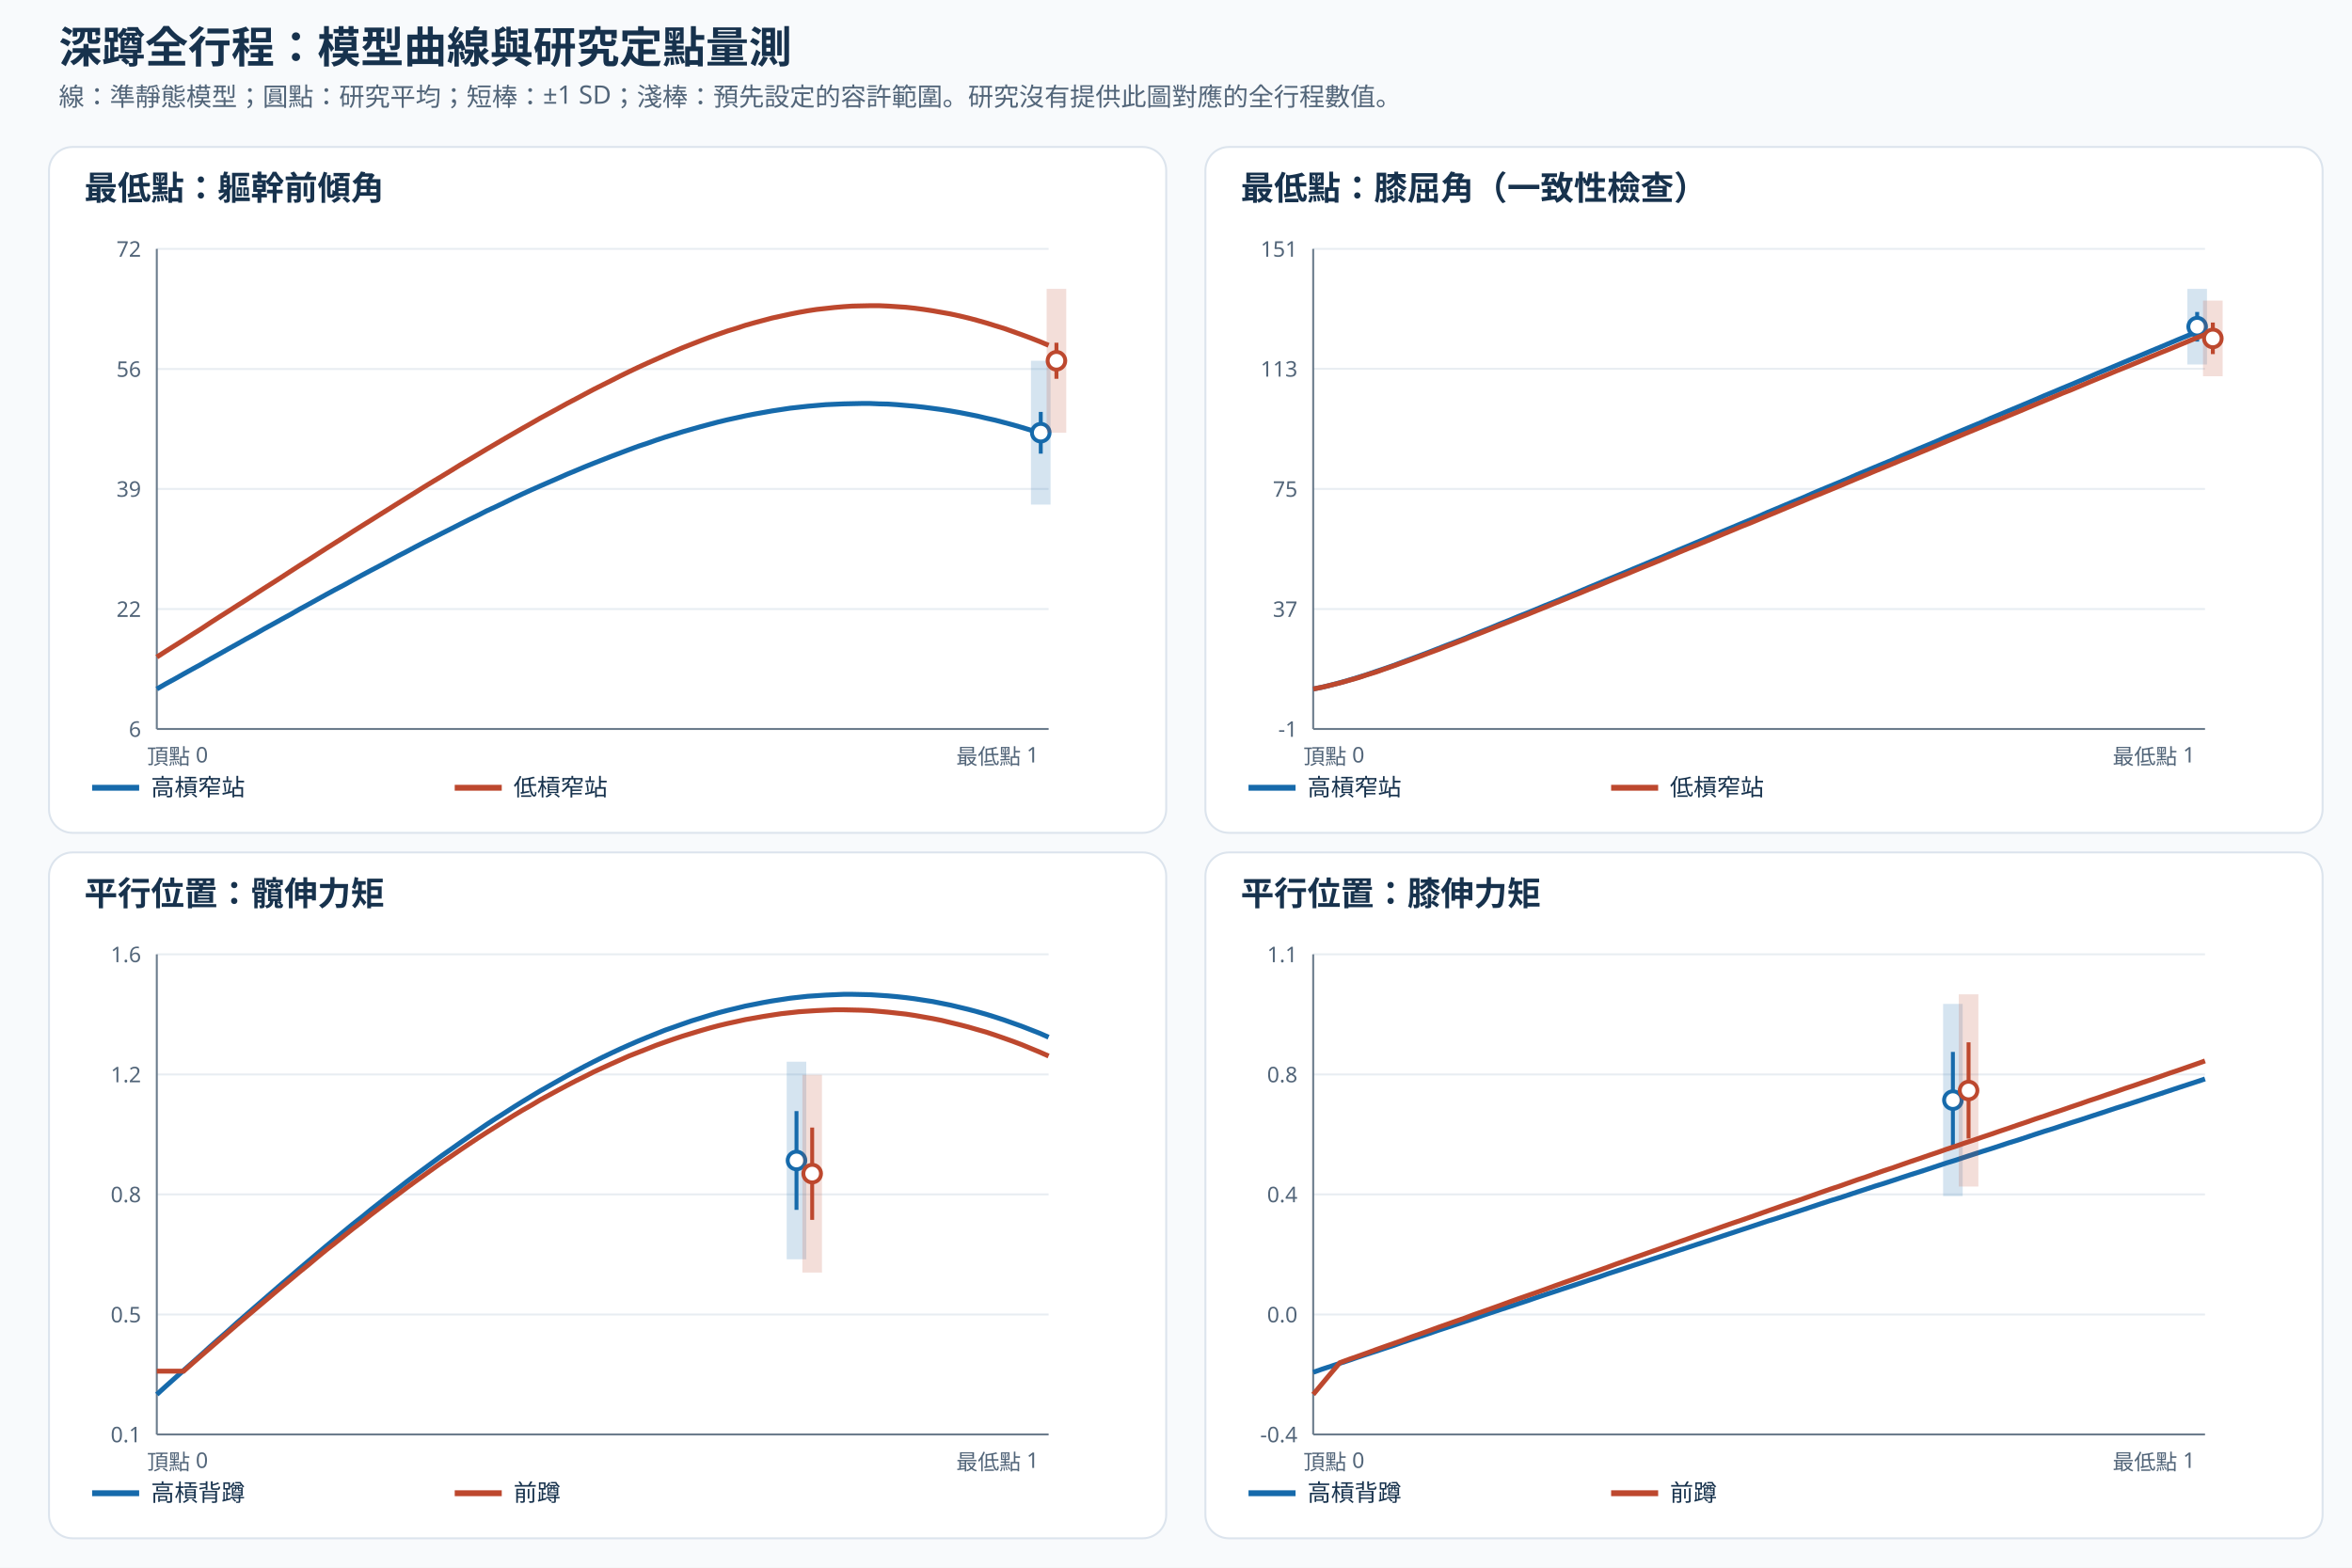
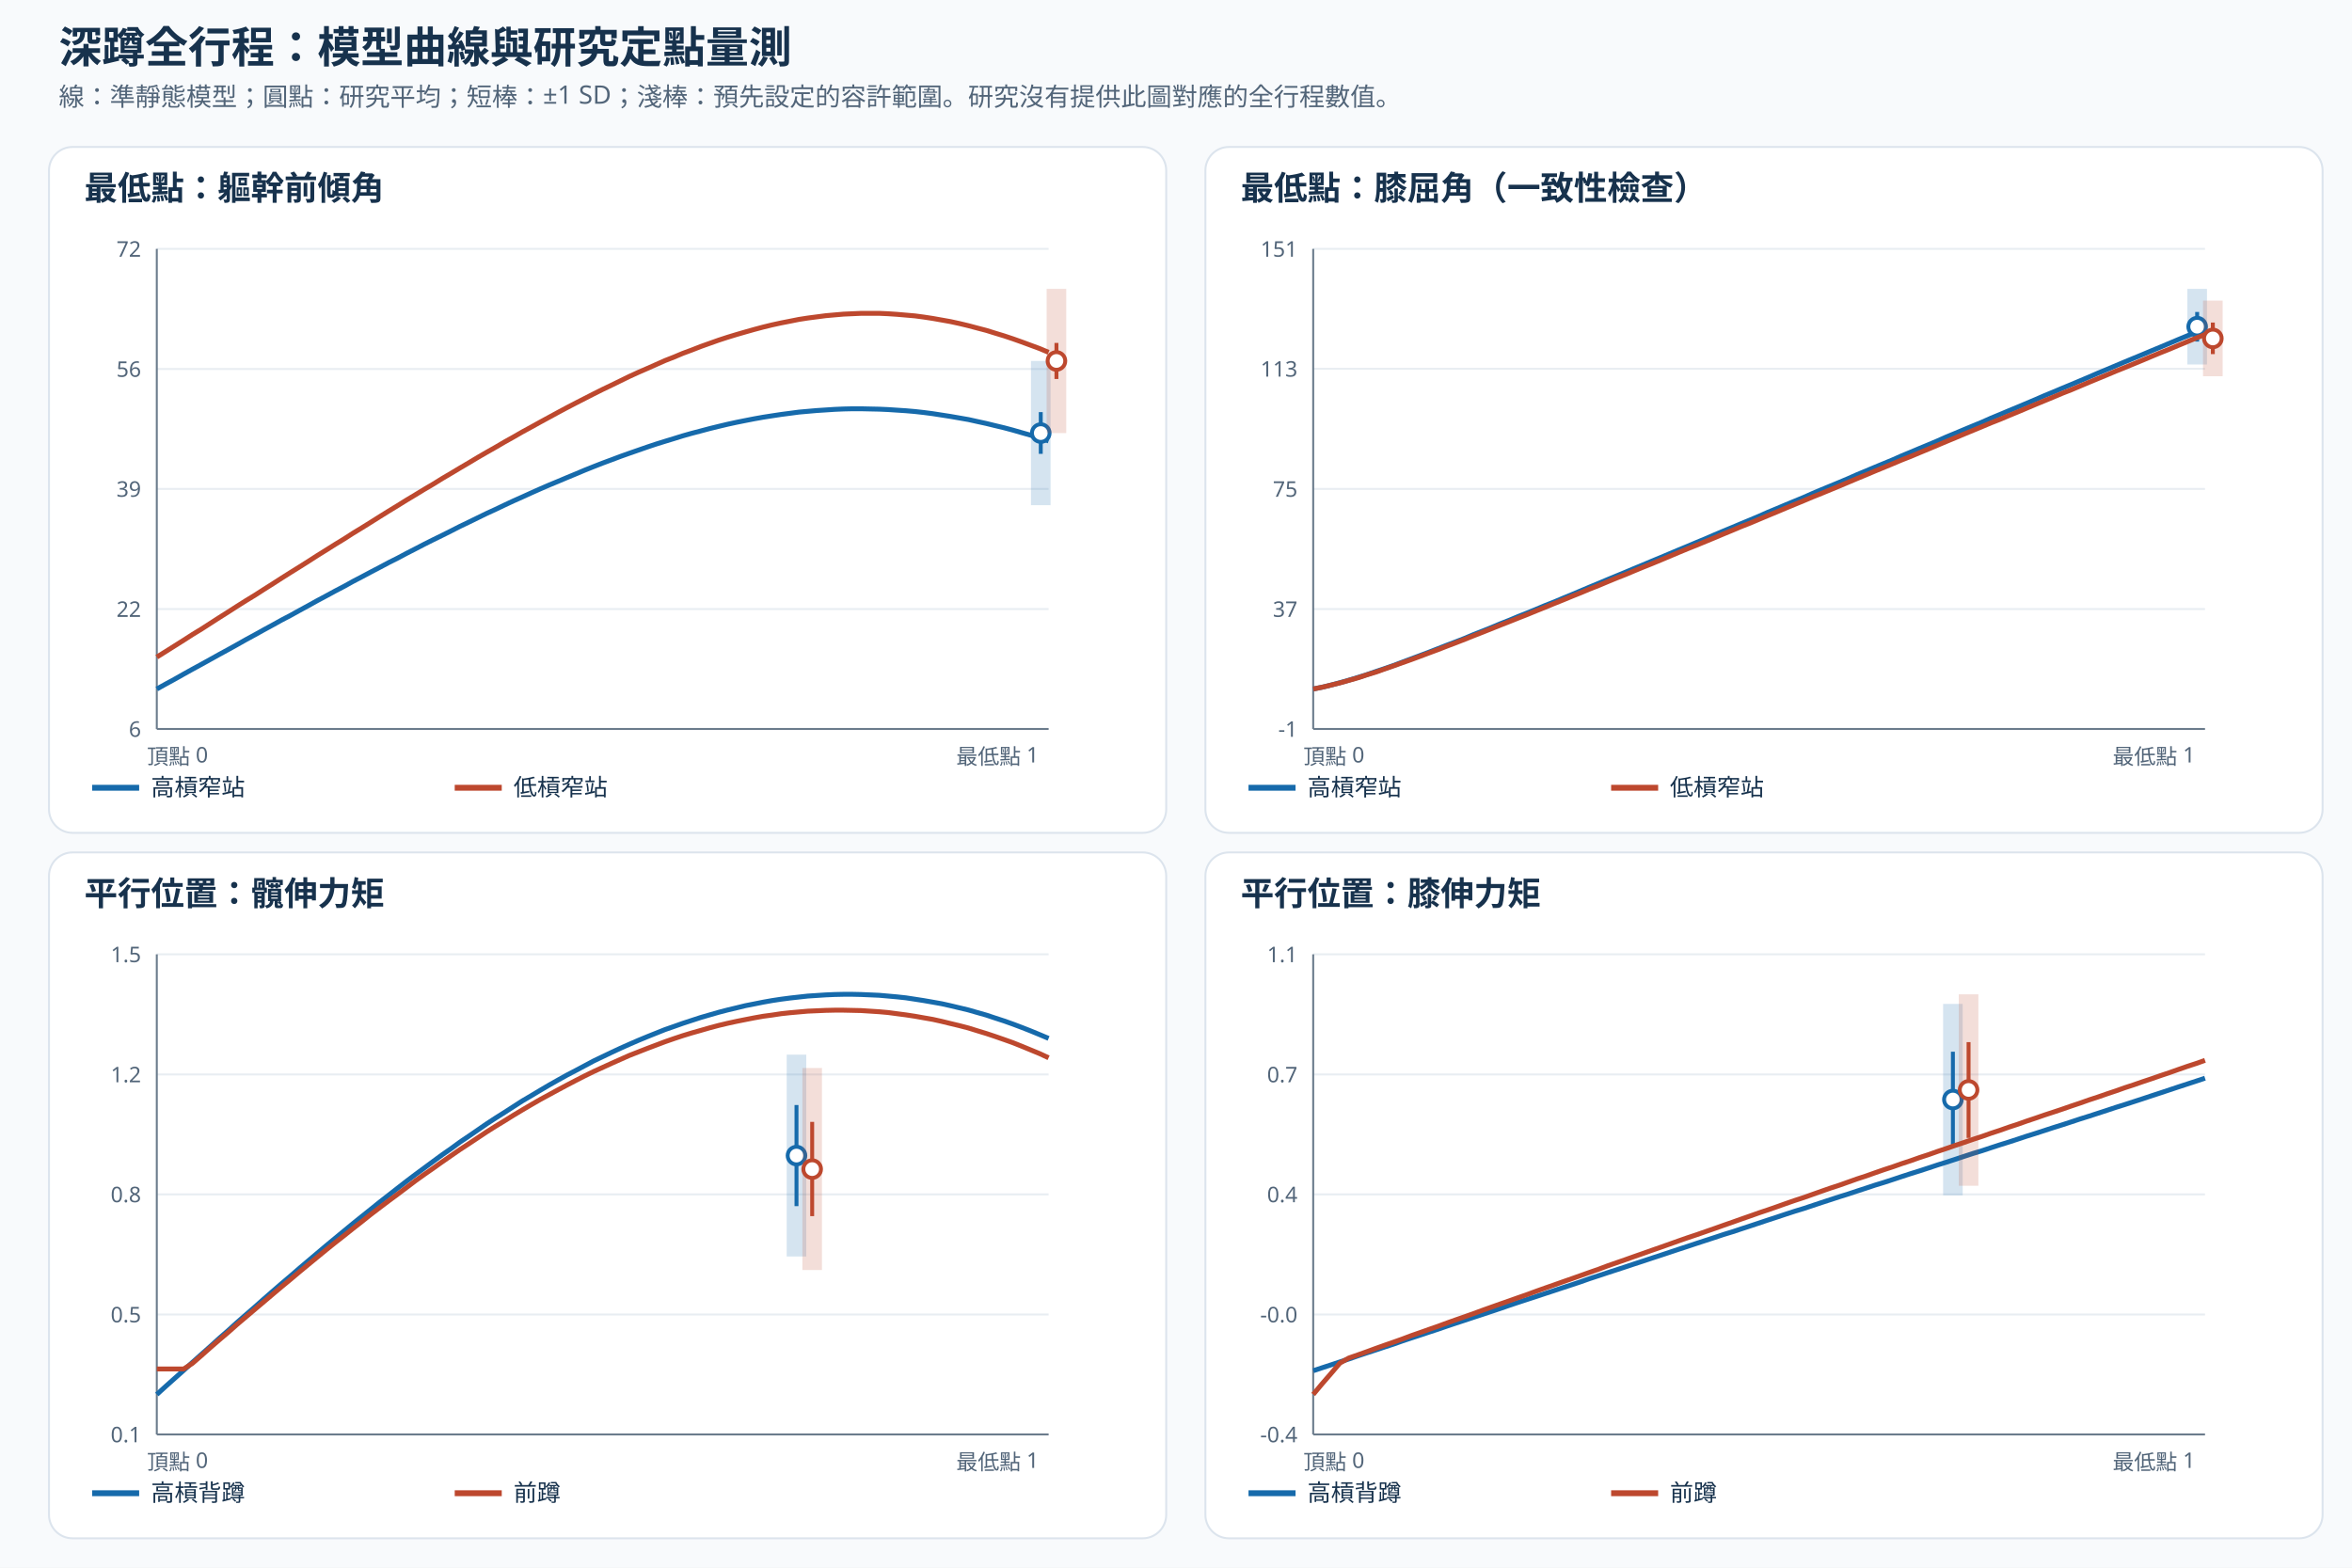
<svg xmlns="http://www.w3.org/2000/svg" viewBox="0 0 1200 800" role="img" aria-label="深蹲模型全行程與研究特定位置數值比對">
  <rect width="1200" height="800" fill="#f8fafc" />
  <text x="30" y="32" font-family="sans-serif" font-size="22" font-weight="700" fill="#17324d">深蹲全行程：模型曲線與研究定點量測</text>
  <text x="30" y="54" font-family="sans-serif" font-size="13" fill="#526579">線：準靜態模型；圓點：研究平均；短棒：±1 SD；淺棒：預先設定的容許範圍。研究沒有提供此圖對應的全行程數值。</text>
  <rect x="25" y="75" width="570" height="350" rx="12" fill="white" stroke="#dce4ed" />
  <text x="43" y="102" font-family="sans-serif" font-size="17" font-weight="700" fill="#17324d">最低點：軀幹前傾角</text>
  <line x1="80" y1="372.0" x2="535" y2="372.0" stroke="#e8edf2" />
  <text x="72" y="376.0" text-anchor="end" font-family="sans-serif" font-size="11" fill="#526579">6</text>
  <line x1="80" y1="310.8" x2="535" y2="310.8" stroke="#e8edf2" />
  <text x="72" y="314.8" text-anchor="end" font-family="sans-serif" font-size="11" fill="#526579">22</text>
  <line x1="80" y1="249.5" x2="535" y2="249.5" stroke="#e8edf2" />
  <text x="72" y="253.5" text-anchor="end" font-family="sans-serif" font-size="11" fill="#526579">39</text>
  <line x1="80" y1="188.3" x2="535" y2="188.3" stroke="#e8edf2" />
  <text x="72" y="192.3" text-anchor="end" font-family="sans-serif" font-size="11" fill="#526579">56</text>
  <line x1="80" y1="127.0" x2="535" y2="127.0" stroke="#e8edf2" />
  <text x="72" y="131.0" text-anchor="end" font-family="sans-serif" font-size="11" fill="#526579">72</text>
  <line x1="80" y1="127" x2="80" y2="372" stroke="#6b7c8c" />
  <line x1="80" y1="372" x2="535" y2="372" stroke="#6b7c8c" />
  <text x="75" y="390" font-family="sans-serif" font-size="11" fill="#526579">頂點 0</text>
  <text x="530" y="390" text-anchor="end" font-family="sans-serif" font-size="11" fill="#526579">最低點 1</text>
-   <path d="M80.0,351.6 L84.5,349.0 L89.1,346.5 L93.7,343.9 L98.2,341.4 L102.8,338.9 L107.3,336.3 L111.8,333.8 L116.4,331.2 L120.9,328.7 L125.5,326.1 L130.1,323.6 L134.6,321.0 L139.2,318.5 L143.7,316.0 L148.3,313.5 L152.8,310.9 L157.4,308.4 L161.9,305.9 L166.4,303.4 L171.0,300.9 L175.6,298.5 L180.1,296.0 L184.7,293.5 L189.2,291.1 L193.8,288.7 L198.3,286.3 L202.9,283.8 L207.4,281.5 L211.9,279.1 L216.5,276.7 L221.1,274.4 L225.6,272.1 L230.2,269.8 L234.7,267.5 L239.3,265.2 L243.8,263.0 L248.3,260.7 L252.9,258.6 L257.5,256.4 L262.0,254.2 L266.5,252.1 L271.1,250.0 L275.6,248.0 L280.2,246.0 L284.8,244.0 L289.3,242.0 L293.9,240.1 L298.4,238.2 L302.9,236.4 L307.5,234.6 L312.1,232.8 L316.6,231.1 L321.1,229.4 L325.7,227.7 L330.3,226.2 L334.8,224.6 L339.3,223.1 L343.9,221.7 L348.4,220.3 L353.0,219.0 L357.6,217.7 L362.1,216.5 L366.6,215.3 L371.2,214.2 L375.8,213.2 L380.3,212.2 L384.9,211.3 L389.4,210.5 L393.9,209.7 L398.5,209.0 L403.1,208.3 L407.6,207.8 L412.1,207.3 L416.7,206.9 L421.3,206.5 L425.8,206.3 L430.4,206.1 L434.9,206.0 L439.4,205.9 L444.0,205.9 L448.6,206.1 L453.1,206.2 L457.6,206.5 L462.2,206.9 L466.8,207.3 L471.3,207.8 L475.9,208.4 L480.4,209.0 L484.9,209.7 L489.5,210.5 L494.1,211.4 L498.6,212.3 L503.2,213.4 L507.7,214.4 L512.3,215.6 L516.8,216.8 L521.3,218.1 L525.9,219.5 L530.5,220.9 L535.0,222.4" fill="none" stroke="#166aab" stroke-width="2.5" />
-   <line x1="531" y1="257.5" x2="531" y2="184.1" stroke="#166aab" stroke-width="10" opacity="0.18" />
-   <line x1="531" y1="231.5" x2="531" y2="210.2" stroke="#166aab" stroke-width="2" />
-   <circle cx="531" cy="220.8" r="4.5" fill="white" stroke="#166aab" stroke-width="2" />
+   <path d="M80.0,351.6 L84.5,349.1 L89.1,346.6 L93.7,344.0 L98.2,341.5 L102.8,339.0 L107.3,336.5 L111.8,334.0 L116.4,331.5 L120.9,329.0 L125.5,326.4 L130.1,323.9 L134.6,321.4 L139.2,318.9 L143.7,316.4 L148.3,314.0 L152.8,311.5 L157.4,309.0 L161.9,306.5 L166.4,304.1 L171.0,301.6 L175.6,299.2 L180.1,296.7 L184.7,294.3 L189.2,291.9 L193.8,289.5 L198.3,287.1 L202.9,284.8 L207.4,282.4 L211.9,280.1 L216.5,277.7 L221.1,275.4 L225.6,273.2 L230.2,270.9 L234.7,268.6 L239.3,266.4 L243.8,264.2 L248.3,262.0 L252.9,259.9 L257.5,257.7 L262.0,255.6 L266.5,253.6 L271.1,251.5 L275.6,249.5 L280.2,247.5 L284.8,245.6 L289.3,243.7 L293.9,241.8 L298.4,239.9 L302.9,238.1 L307.5,236.3 L312.1,234.6 L316.6,232.9 L321.1,231.3 L325.7,229.7 L330.3,228.1 L334.8,226.6 L339.3,225.2 L343.9,223.8 L348.4,222.4 L353.0,221.1 L357.6,219.9 L362.1,218.7 L366.6,217.6 L371.2,216.5 L375.8,215.5 L380.3,214.6 L384.9,213.7 L389.4,212.9 L393.9,212.2 L398.5,211.5 L403.1,210.9 L407.6,210.3 L412.1,209.9 L416.7,209.5 L421.3,209.2 L425.8,208.9 L430.4,208.7 L434.9,208.6 L439.4,208.6 L444.0,208.7 L448.6,208.8 L453.1,209.0 L457.6,209.3 L462.2,209.6 L466.8,210.0 L471.3,210.5 L475.9,211.1 L480.4,211.8 L484.9,212.5 L489.5,213.3 L494.1,214.1 L498.6,215.1 L503.2,216.1 L507.7,217.2 L512.3,218.3 L516.8,219.5 L521.3,220.8 L525.9,222.1 L530.5,223.6 L535.0,225.0" fill="none" stroke="#166aab" stroke-width="2.5" />
+   <line x1="531" y1="257.8" x2="531" y2="184.2" stroke="#166aab" stroke-width="10" opacity="0.18" />
+   <line x1="531" y1="231.6" x2="531" y2="210.3" stroke="#166aab" stroke-width="2" />
+   <circle cx="531" cy="221.0" r="4.5" fill="white" stroke="#166aab" stroke-width="2" />
  <line x1="47" y1="402" x2="71" y2="402" stroke="#166aab" stroke-width="3" />
  <text x="77" y="406" font-family="sans-serif" font-size="12" fill="#17324d">高槓窄站</text>
-   <path d="M80.0,335.3 L84.5,332.4 L89.1,329.5 L93.7,326.6 L98.2,323.7 L102.8,320.8 L107.3,317.8 L111.8,314.9 L116.4,312.0 L120.9,309.1 L125.5,306.2 L130.1,303.2 L134.6,300.3 L139.2,297.4 L143.7,294.5 L148.3,291.5 L152.8,288.6 L157.4,285.7 L161.9,282.8 L166.4,279.9 L171.0,277.0 L175.6,274.1 L180.1,271.2 L184.7,268.3 L189.2,265.5 L193.8,262.6 L198.3,259.8 L202.9,256.9 L207.4,254.1 L211.9,251.3 L216.5,248.4 L221.1,245.6 L225.6,242.9 L230.2,240.1 L234.7,237.3 L239.3,234.6 L243.8,231.9 L248.3,229.2 L252.9,226.5 L257.5,223.8 L262.0,221.2 L266.5,218.6 L271.1,216.0 L275.6,213.4 L280.2,210.9 L284.8,208.4 L289.3,205.9 L293.9,203.5 L298.4,201.1 L302.9,198.7 L307.5,196.4 L312.1,194.1 L316.6,191.8 L321.1,189.6 L325.7,187.4 L330.3,185.3 L334.8,183.3 L339.3,181.3 L343.9,179.3 L348.4,177.4 L353.0,175.6 L357.6,173.8 L362.1,172.1 L366.6,170.5 L371.2,168.9 L375.8,167.5 L380.3,166.0 L384.9,164.7 L389.4,163.5 L393.9,162.3 L398.5,161.3 L403.1,160.3 L407.6,159.4 L412.1,158.6 L416.7,157.9 L421.3,157.4 L425.8,156.9 L430.4,156.5 L434.9,156.2 L439.4,156.1 L444.0,156.0 L448.6,156.0 L453.1,156.2 L457.6,156.5 L462.2,156.8 L466.8,157.3 L471.3,157.9 L475.9,158.6 L480.4,159.4 L484.9,160.2 L489.5,161.2 L494.1,162.3 L498.6,163.5 L503.2,164.8 L507.7,166.2 L512.3,167.6 L516.8,169.2 L521.3,170.8 L525.9,172.5 L530.5,174.3 L535.0,176.2" fill="none" stroke="#bd482e" stroke-width="2.5" />
-   <line x1="539" y1="220.8" x2="539" y2="147.4" stroke="#bd482e" stroke-width="10" opacity="0.18" />
-   <line x1="539" y1="193.3" x2="539" y2="174.9" stroke="#bd482e" stroke-width="2" />
-   <circle cx="539" cy="184.1" r="4.5" fill="white" stroke="#bd482e" stroke-width="2" />
+   <path d="M80.0,335.3 L84.5,332.5 L89.1,329.6 L93.7,326.7 L98.2,323.8 L102.8,321.0 L107.3,318.1 L111.8,315.2 L116.4,312.3 L120.9,309.4 L125.5,306.5 L130.1,303.7 L134.6,300.8 L139.2,297.9 L143.7,295.0 L148.3,292.1 L152.8,289.3 L157.4,286.4 L161.9,283.5 L166.4,280.7 L171.0,277.8 L175.6,275.0 L180.1,272.1 L184.7,269.3 L189.2,266.5 L193.8,263.6 L198.3,260.8 L202.9,258.0 L207.4,255.2 L211.9,252.5 L216.5,249.7 L221.1,247.0 L225.6,244.2 L230.2,241.5 L234.7,238.8 L239.3,236.1 L243.8,233.4 L248.3,230.8 L252.9,228.2 L257.5,225.5 L262.0,223.0 L266.5,220.4 L271.1,217.9 L275.6,215.4 L280.2,212.9 L284.8,210.4 L289.3,208.0 L293.9,205.6 L298.4,203.3 L302.9,201.0 L307.5,198.7 L312.1,196.5 L316.6,194.3 L321.1,192.1 L325.7,190.0 L330.3,188.0 L334.8,186.0 L339.3,184.0 L343.9,182.2 L348.4,180.3 L353.0,178.6 L357.6,176.8 L362.1,175.2 L366.6,173.6 L371.2,172.1 L375.8,170.7 L380.3,169.4 L384.9,168.1 L389.4,166.9 L393.9,165.8 L398.5,164.8 L403.1,163.9 L407.6,163.0 L412.1,162.3 L416.7,161.7 L421.3,161.1 L425.8,160.7 L430.4,160.3 L434.9,160.1 L439.4,159.9 L444.0,159.9 L448.6,159.9 L453.1,160.1 L457.6,160.4 L462.2,160.8 L466.8,161.2 L471.3,161.8 L475.9,162.5 L480.4,163.3 L484.9,164.1 L489.5,165.1 L494.1,166.2 L498.6,167.4 L503.2,168.6 L507.7,170.0 L512.3,171.4 L516.8,172.9 L521.3,174.5 L525.9,176.2 L530.5,177.9 L535.0,179.8" fill="none" stroke="#bd482e" stroke-width="2.5" />
+   <line x1="539" y1="221.0" x2="539" y2="147.4" stroke="#bd482e" stroke-width="10" opacity="0.18" />
+   <line x1="539" y1="193.4" x2="539" y2="175.0" stroke="#bd482e" stroke-width="2" />
+   <circle cx="539" cy="184.2" r="4.5" fill="white" stroke="#bd482e" stroke-width="2" />
  <line x1="232" y1="402" x2="256" y2="402" stroke="#bd482e" stroke-width="3" />
  <text x="262" y="406" font-family="sans-serif" font-size="12" fill="#17324d">低槓窄站</text>
  <rect x="615" y="75" width="570" height="350" rx="12" fill="white" stroke="#dce4ed" />
  <text x="633" y="102" font-family="sans-serif" font-size="17" font-weight="700" fill="#17324d">最低點：膝屈角（一致性檢查）</text>
  <line x1="670" y1="372.0" x2="1125" y2="372.0" stroke="#e8edf2" />
  <text x="662" y="376.0" text-anchor="end" font-family="sans-serif" font-size="11" fill="#526579">-1</text>
  <line x1="670" y1="310.8" x2="1125" y2="310.8" stroke="#e8edf2" />
  <text x="662" y="314.8" text-anchor="end" font-family="sans-serif" font-size="11" fill="#526579">37</text>
  <line x1="670" y1="249.5" x2="1125" y2="249.5" stroke="#e8edf2" />
  <text x="662" y="253.5" text-anchor="end" font-family="sans-serif" font-size="11" fill="#526579">75</text>
  <line x1="670" y1="188.2" x2="1125" y2="188.2" stroke="#e8edf2" />
  <text x="662" y="192.2" text-anchor="end" font-family="sans-serif" font-size="11" fill="#526579">113</text>
  <line x1="670" y1="127.0" x2="1125" y2="127.0" stroke="#e8edf2" />
  <text x="662" y="131.0" text-anchor="end" font-family="sans-serif" font-size="11" fill="#526579">151</text>
  <line x1="670" y1="127" x2="670" y2="372" stroke="#6b7c8c" />
  <line x1="670" y1="372" x2="1125" y2="372" stroke="#6b7c8c" />
  <text x="665" y="390" font-family="sans-serif" font-size="11" fill="#526579">頂點 0</text>
  <text x="1120" y="390" text-anchor="end" font-family="sans-serif" font-size="11" fill="#526579">最低點 1</text>
  <path d="M670.0,351.6 L674.5,350.7 L679.1,349.6 L683.6,348.4 L688.2,347.1 L692.8,345.7 L697.3,344.3 L701.9,342.7 L706.4,341.2 L711.0,339.6 L715.5,337.9 L720.0,336.2 L724.6,334.5 L729.1,332.8 L733.7,331.0 L738.3,329.2 L742.8,327.5 L747.4,325.7 L751.9,323.8 L756.5,322.0 L761.0,320.2 L765.5,318.3 L770.1,316.5 L774.6,314.6 L779.2,312.8 L783.8,310.9 L788.3,309.0 L792.9,307.2 L797.4,305.3 L802.0,303.4 L806.5,301.5 L811.0,299.6 L815.6,297.7 L820.1,295.8 L824.7,293.9 L829.3,292.0 L833.8,290.1 L838.4,288.2 L842.9,286.3 L847.5,284.4 L852.0,282.5 L856.5,280.6 L861.1,278.7 L865.6,276.8 L870.2,274.9 L874.8,272.9 L879.3,271.0 L883.9,269.1 L888.4,267.2 L893.0,265.3 L897.5,263.4 L902.0,261.4 L906.6,259.5 L911.1,257.6 L915.7,255.7 L920.3,253.8 L924.8,251.8 L929.3,249.9 L933.9,248.0 L938.5,246.1 L943.0,244.2 L947.5,242.2 L952.1,240.3 L956.6,238.4 L961.2,236.5 L965.8,234.6 L970.3,232.6 L974.9,230.7 L979.4,228.8 L984.0,226.9 L988.5,225.0 L993.0,223.0 L997.6,221.1 L1002.1,219.2 L1006.7,217.3 L1011.3,215.4 L1015.8,213.4 L1020.4,211.5 L1024.9,209.6 L1029.5,207.7 L1034.0,205.8 L1038.5,203.9 L1043.1,201.9 L1047.7,200.0 L1052.2,198.1 L1056.8,196.2 L1061.3,194.3 L1065.8,192.4 L1070.4,190.4 L1075.0,188.5 L1079.5,186.6 L1084.0,184.7 L1088.6,182.8 L1093.2,180.9 L1097.7,179.0 L1102.3,177.1 L1106.8,175.2 L1111.3,173.3 L1115.9,171.4 L1120.5,169.5 L1125.0,167.6" fill="none" stroke="#166aab" stroke-width="2.5" />
  <line x1="1121" y1="186.0" x2="1121" y2="147.4" stroke="#166aab" stroke-width="10" opacity="0.18" />
  <line x1="1121" y1="174.3" x2="1121" y2="159.2" stroke="#166aab" stroke-width="2" />
  <circle cx="1121" cy="166.7" r="4.5" fill="white" stroke="#166aab" stroke-width="2" />
  <line x1="637" y1="402" x2="661" y2="402" stroke="#166aab" stroke-width="3" />
  <text x="667" y="406" font-family="sans-serif" font-size="12" fill="#17324d">高槓窄站</text>
  <path d="M670.0,351.6 L674.5,350.7 L679.1,349.6 L683.6,348.5 L688.2,347.2 L692.8,345.9 L697.3,344.4 L701.9,343.0 L706.4,341.4 L711.0,339.8 L715.5,338.2 L720.0,336.6 L724.6,334.9 L729.1,333.2 L733.7,331.5 L738.3,329.7 L742.8,328.0 L747.4,326.2 L751.9,324.4 L756.5,322.6 L761.0,320.8 L765.5,319.0 L770.1,317.2 L774.6,315.4 L779.2,313.6 L783.8,311.7 L788.3,309.9 L792.9,308.0 L797.4,306.2 L802.0,304.3 L806.5,302.5 L811.0,300.6 L815.6,298.8 L820.1,296.9 L824.7,295.0 L829.3,293.2 L833.8,291.3 L838.4,289.4 L842.9,287.6 L847.5,285.7 L852.0,283.8 L856.5,281.9 L861.1,280.0 L865.6,278.2 L870.2,276.3 L874.8,274.4 L879.3,272.5 L883.9,270.6 L888.4,268.7 L893.0,266.9 L897.5,265.0 L902.0,263.1 L906.6,261.2 L911.1,259.3 L915.7,257.4 L920.3,255.5 L924.8,253.6 L929.3,251.8 L933.9,249.9 L938.5,248.0 L943.0,246.1 L947.5,244.2 L952.1,242.3 L956.6,240.4 L961.2,238.5 L965.8,236.6 L970.3,234.7 L974.9,232.9 L979.4,231.0 L984.0,229.1 L988.5,227.2 L993.0,225.3 L997.6,223.4 L1002.1,221.5 L1006.7,219.6 L1011.3,217.7 L1015.8,215.8 L1020.4,214.0 L1024.9,212.1 L1029.5,210.2 L1034.0,208.3 L1038.5,206.4 L1043.1,204.5 L1047.7,202.6 L1052.2,200.7 L1056.8,198.9 L1061.3,197.0 L1065.8,195.1 L1070.4,193.2 L1075.0,191.3 L1079.5,189.4 L1084.0,187.6 L1088.6,185.7 L1093.2,183.8 L1097.7,181.9 L1102.3,180.0 L1106.8,178.2 L1111.3,176.3 L1115.9,174.4 L1120.5,172.5 L1125.0,170.7" fill="none" stroke="#bd482e" stroke-width="2.5" />
  <line x1="1129" y1="192.0" x2="1129" y2="153.4" stroke="#bd482e" stroke-width="10" opacity="0.18" />
  <line x1="1129" y1="180.7" x2="1129" y2="164.6" stroke="#bd482e" stroke-width="2" />
  <circle cx="1129" cy="172.7" r="4.5" fill="white" stroke="#bd482e" stroke-width="2" />
  <line x1="822" y1="402" x2="846" y2="402" stroke="#bd482e" stroke-width="3" />
  <text x="852" y="406" font-family="sans-serif" font-size="12" fill="#17324d">低槓窄站</text>
  <rect x="25" y="435" width="570" height="350" rx="12" fill="white" stroke="#dce4ed" />
  <text x="43" y="462" font-family="sans-serif" font-size="17" font-weight="700" fill="#17324d">平行位置：髖伸力矩</text>
  <line x1="80" y1="732.0" x2="535" y2="732.0" stroke="#e8edf2" />
  <text x="72" y="736.0" text-anchor="end" font-family="sans-serif" font-size="11" fill="#526579">0.1</text>
  <line x1="80" y1="670.8" x2="535" y2="670.8" stroke="#e8edf2" />
  <text x="72" y="674.8" text-anchor="end" font-family="sans-serif" font-size="11" fill="#526579">0.5</text>
  <line x1="80" y1="609.5" x2="535" y2="609.5" stroke="#e8edf2" />
  <text x="72" y="613.5" text-anchor="end" font-family="sans-serif" font-size="11" fill="#526579">0.8</text>
  <line x1="80" y1="548.3" x2="535" y2="548.3" stroke="#e8edf2" />
  <text x="72" y="552.3" text-anchor="end" font-family="sans-serif" font-size="11" fill="#526579">1.2</text>
  <line x1="80" y1="487.0" x2="535" y2="487.0" stroke="#e8edf2" />
-   <text x="72" y="491.0" text-anchor="end" font-family="sans-serif" font-size="11" fill="#526579">1.6</text>
+   <text x="72" y="491.0" text-anchor="end" font-family="sans-serif" font-size="11" fill="#526579">1.5</text>
  <line x1="80" y1="487" x2="80" y2="732" stroke="#6b7c8c" />
  <line x1="80" y1="732" x2="535" y2="732" stroke="#6b7c8c" />
  <text x="75" y="750" font-family="sans-serif" font-size="11" fill="#526579">頂點 0</text>
  <text x="530" y="750" text-anchor="end" font-family="sans-serif" font-size="11" fill="#526579">最低點 1</text>
-   <path d="M80.0,711.6 L84.5,707.5 L89.1,703.4 L93.7,699.3 L98.2,695.3 L102.8,691.2 L107.3,687.1 L111.8,683.1 L116.4,679.1 L120.9,675.0 L125.5,671.0 L130.1,667.0 L134.6,663.1 L139.2,659.1 L143.7,655.2 L148.3,651.3 L152.8,647.4 L157.4,643.5 L161.9,639.7 L166.4,635.9 L171.0,632.1 L175.6,628.3 L180.1,624.6 L184.7,621.0 L189.2,617.3 L193.8,613.7 L198.3,610.1 L202.9,606.6 L207.4,603.1 L211.9,599.7 L216.5,596.3 L221.1,592.9 L225.6,589.6 L230.2,586.4 L234.7,583.2 L239.3,580.0 L243.8,576.9 L248.3,573.8 L252.9,570.8 L257.5,567.9 L262.0,565.0 L266.5,562.2 L271.1,559.4 L275.6,556.7 L280.2,554.1 L284.8,551.5 L289.3,549.0 L293.9,546.5 L298.4,544.1 L302.9,541.8 L307.5,539.5 L312.1,537.3 L316.6,535.2 L321.1,533.2 L325.7,531.2 L330.3,529.3 L334.8,527.5 L339.3,525.7 L343.9,524.1 L348.4,522.5 L353.0,520.9 L357.6,519.5 L362.1,518.1 L366.6,516.8 L371.2,515.6 L375.8,514.5 L380.3,513.4 L384.9,512.5 L389.4,511.6 L393.9,510.8 L398.5,510.1 L403.1,509.4 L407.6,508.9 L412.1,508.4 L416.7,508.1 L421.3,507.8 L425.8,507.6 L430.4,507.4 L434.9,507.4 L439.4,507.5 L444.0,507.6 L448.6,507.9 L453.1,508.2 L457.6,508.6 L462.2,509.1 L466.8,509.7 L471.3,510.4 L475.9,511.1 L480.4,512.0 L484.9,512.9 L489.5,514.0 L494.1,515.1 L498.6,516.3 L503.2,517.6 L507.7,519.0 L512.3,520.5 L516.8,522.1 L521.3,523.7 L525.9,525.5 L530.5,527.3 L535.0,529.3" fill="none" stroke="#166aab" stroke-width="2.5" />
-   <line x1="406.375" y1="642.6" x2="406.375" y2="541.8" stroke="#166aab" stroke-width="10" opacity="0.18" />
-   <line x1="406.375" y1="617.4" x2="406.375" y2="567.0" stroke="#166aab" stroke-width="2" />
-   <circle cx="406.375" cy="592.2" r="4.5" fill="white" stroke="#166aab" stroke-width="2" />
+   <path d="M80.0,711.6 L84.5,707.5 L89.1,703.4 L93.7,699.3 L98.2,695.2 L102.8,691.1 L107.3,687.1 L111.8,683.0 L116.4,679.0 L120.9,674.9 L125.5,670.9 L130.1,666.9 L134.6,662.9 L139.2,658.9 L143.7,655.0 L148.3,651.1 L152.8,647.2 L157.4,643.3 L161.9,639.5 L166.4,635.7 L171.0,631.9 L175.6,628.1 L180.1,624.4 L184.7,620.7 L189.2,617.1 L193.8,613.4 L198.3,609.9 L202.9,606.3 L207.4,602.8 L211.9,599.4 L216.5,596.0 L221.1,592.6 L225.6,589.3 L230.2,586.1 L234.7,582.8 L239.3,579.7 L243.8,576.6 L248.3,573.5 L252.9,570.5 L257.5,567.6 L262.0,564.7 L266.5,561.8 L271.1,559.1 L275.6,556.4 L280.2,553.7 L284.8,551.1 L289.3,548.6 L293.9,546.2 L298.4,543.8 L302.9,541.4 L307.5,539.2 L312.1,537.0 L316.6,534.9 L321.1,532.9 L325.7,530.9 L330.3,529.0 L334.8,527.2 L339.3,525.4 L343.9,523.8 L348.4,522.2 L353.0,520.7 L357.6,519.2 L362.1,517.9 L366.6,516.6 L371.2,515.4 L375.8,514.3 L380.3,513.2 L384.9,512.3 L389.4,511.4 L393.9,510.6 L398.5,509.9 L403.1,509.3 L407.6,508.8 L412.1,508.3 L416.7,508.0 L421.3,507.7 L425.8,507.5 L430.4,507.4 L434.9,507.4 L439.4,507.5 L444.0,507.7 L448.6,507.9 L453.1,508.3 L457.6,508.7 L462.2,509.2 L466.8,509.9 L471.3,510.6 L475.9,511.4 L480.4,512.2 L484.9,513.2 L489.5,514.3 L494.1,515.4 L498.6,516.7 L503.2,518.0 L507.7,519.5 L512.3,521.0 L516.8,522.6 L521.3,524.3 L525.9,526.1 L530.5,528.0 L535.0,529.9" fill="none" stroke="#166aab" stroke-width="2.5" />
+   <line x1="406.375" y1="641.2" x2="406.375" y2="538.2" stroke="#166aab" stroke-width="10" opacity="0.18" />
+   <line x1="406.375" y1="615.5" x2="406.375" y2="563.9" stroke="#166aab" stroke-width="2" />
+   <circle cx="406.375" cy="589.7" r="4.5" fill="white" stroke="#166aab" stroke-width="2" />
  <line x1="47" y1="762" x2="71" y2="762" stroke="#166aab" stroke-width="3" />
  <text x="77" y="766" font-family="sans-serif" font-size="12" fill="#17324d">高槓背蹲</text>
-   <path d="M80.0,699.7 L84.5,699.7 L89.1,699.7 L93.7,699.7 L98.2,695.7 L102.8,691.7 L107.3,687.8 L111.8,683.9 L116.4,679.9 L120.9,676.0 L125.5,672.1 L130.1,668.2 L134.6,664.4 L139.2,660.5 L143.7,656.7 L148.3,652.9 L152.8,649.1 L157.4,645.4 L161.9,641.6 L166.4,637.9 L171.0,634.3 L175.6,630.6 L180.1,627.0 L184.7,623.5 L189.2,619.9 L193.8,616.4 L198.3,613.0 L202.9,609.6 L207.4,606.2 L211.9,602.9 L216.5,599.6 L221.1,596.3 L225.6,593.1 L230.2,590.0 L234.7,586.9 L239.3,583.8 L243.8,580.8 L248.3,577.9 L252.9,575.0 L257.5,572.1 L262.0,569.3 L266.5,566.6 L271.1,564.0 L275.6,561.3 L280.2,558.8 L284.8,556.3 L289.3,553.9 L293.9,551.5 L298.4,549.3 L302.9,547.0 L307.5,544.9 L312.1,542.8 L316.6,540.8 L321.1,538.8 L325.7,537.0 L330.3,535.2 L334.8,533.4 L339.3,531.8 L343.9,530.2 L348.4,528.7 L353.0,527.3 L357.6,525.9 L362.1,524.6 L366.6,523.4 L371.2,522.3 L375.8,521.3 L380.3,520.3 L384.9,519.5 L389.4,518.7 L393.9,518.0 L398.5,517.3 L403.1,516.8 L407.6,516.3 L412.1,516.0 L416.7,515.7 L421.3,515.5 L425.8,515.3 L430.4,515.3 L434.9,515.4 L439.4,515.5 L444.0,515.7 L448.6,516.1 L453.1,516.5 L457.6,517.0 L462.2,517.5 L466.8,518.2 L471.3,519.0 L475.9,519.8 L480.4,520.7 L484.9,521.8 L489.5,522.9 L494.1,524.1 L498.6,525.4 L503.2,526.7 L507.7,528.2 L512.3,529.8 L516.8,531.4 L521.3,533.1 L525.9,535.0 L530.5,536.9 L535.0,538.9" fill="none" stroke="#bd482e" stroke-width="2.5" />
-   <line x1="414.375" y1="649.4" x2="414.375" y2="548.5" stroke="#bd482e" stroke-width="10" opacity="0.18" />
-   <line x1="414.375" y1="622.5" x2="414.375" y2="575.4" stroke="#bd482e" stroke-width="2" />
-   <circle cx="414.375" cy="598.9" r="4.5" fill="white" stroke="#bd482e" stroke-width="2" />
+   <path d="M80.0,698.6 L84.5,698.6 L89.1,698.6 L93.7,698.6 L98.2,695.7 L102.8,691.7 L107.3,687.7 L111.8,683.8 L116.4,679.9 L120.9,675.9 L125.5,672.0 L130.1,668.1 L134.6,664.3 L139.2,660.4 L143.7,656.6 L148.3,652.8 L152.8,649.0 L157.4,645.2 L161.9,641.5 L166.4,637.8 L171.0,634.1 L175.6,630.5 L180.1,626.9 L184.7,623.3 L189.2,619.7 L193.8,616.2 L198.3,612.8 L202.9,609.4 L207.4,606.0 L211.9,602.6 L216.5,599.3 L221.1,596.1 L225.6,592.9 L230.2,589.7 L234.7,586.6 L239.3,583.6 L243.8,580.6 L248.3,577.6 L252.9,574.7 L257.5,571.9 L262.0,569.1 L266.5,566.4 L271.1,563.7 L275.6,561.1 L280.2,558.6 L284.8,556.1 L289.3,553.7 L293.9,551.3 L298.4,549.0 L302.9,546.8 L307.5,544.7 L312.1,542.6 L316.6,540.6 L321.1,538.6 L325.7,536.8 L330.3,535.0 L334.8,533.3 L339.3,531.6 L343.9,530.0 L348.4,528.5 L353.0,527.1 L357.6,525.8 L362.1,524.5 L366.6,523.3 L371.2,522.2 L375.8,521.2 L380.3,520.3 L384.9,519.4 L389.4,518.6 L393.9,518.0 L398.5,517.3 L403.1,516.8 L407.6,516.4 L412.1,516.0 L416.7,515.8 L421.3,515.6 L425.8,515.5 L430.4,515.5 L434.9,515.6 L439.4,515.7 L444.0,516.0 L448.6,516.3 L453.1,516.7 L457.6,517.3 L462.2,517.9 L466.8,518.6 L471.3,519.4 L475.9,520.2 L480.4,521.2 L484.9,522.3 L489.5,523.4 L494.1,524.6 L498.6,526.0 L503.2,527.4 L507.7,528.9 L512.3,530.5 L516.8,532.1 L521.3,533.9 L525.9,535.8 L530.5,537.7 L535.0,539.8" fill="none" stroke="#bd482e" stroke-width="2.5" />
+   <line x1="414.375" y1="648.1" x2="414.375" y2="545.0" stroke="#bd482e" stroke-width="10" opacity="0.18" />
+   <line x1="414.375" y1="620.6" x2="414.375" y2="572.5" stroke="#bd482e" stroke-width="2" />
+   <circle cx="414.375" cy="596.6" r="4.5" fill="white" stroke="#bd482e" stroke-width="2" />
  <line x1="232" y1="762" x2="256" y2="762" stroke="#bd482e" stroke-width="3" />
  <text x="262" y="766" font-family="sans-serif" font-size="12" fill="#17324d">前蹲</text>
  <rect x="615" y="435" width="570" height="350" rx="12" fill="white" stroke="#dce4ed" />
  <text x="633" y="462" font-family="sans-serif" font-size="17" font-weight="700" fill="#17324d">平行位置：膝伸力矩</text>
  <line x1="670" y1="732.0" x2="1125" y2="732.0" stroke="#e8edf2" />
  <text x="662" y="736.0" text-anchor="end" font-family="sans-serif" font-size="11" fill="#526579">-0.4</text>
  <line x1="670" y1="670.8" x2="1125" y2="670.8" stroke="#e8edf2" />
-   <text x="662" y="674.8" text-anchor="end" font-family="sans-serif" font-size="11" fill="#526579">0.0</text>
+   <text x="662" y="674.8" text-anchor="end" font-family="sans-serif" font-size="11" fill="#526579">-0.0</text>
  <line x1="670" y1="609.5" x2="1125" y2="609.5" stroke="#e8edf2" />
  <text x="662" y="613.5" text-anchor="end" font-family="sans-serif" font-size="11" fill="#526579">0.4</text>
  <line x1="670" y1="548.3" x2="1125" y2="548.3" stroke="#e8edf2" />
-   <text x="662" y="552.3" text-anchor="end" font-family="sans-serif" font-size="11" fill="#526579">0.8</text>
+   <text x="662" y="552.3" text-anchor="end" font-family="sans-serif" font-size="11" fill="#526579">0.7</text>
  <line x1="670" y1="487.0" x2="1125" y2="487.0" stroke="#e8edf2" />
  <text x="662" y="491.0" text-anchor="end" font-family="sans-serif" font-size="11" fill="#526579">1.1</text>
  <line x1="670" y1="487" x2="670" y2="732" stroke="#6b7c8c" />
  <line x1="670" y1="732" x2="1125" y2="732" stroke="#6b7c8c" />
  <text x="665" y="750" font-family="sans-serif" font-size="11" fill="#526579">頂點 0</text>
  <text x="1120" y="750" text-anchor="end" font-family="sans-serif" font-size="11" fill="#526579">最低點 1</text>
-   <path d="M670.0,700.3 L674.5,698.7 L679.1,697.2 L683.6,695.7 L688.2,694.2 L692.8,692.6 L697.3,691.1 L701.9,689.6 L706.4,688.1 L711.0,686.6 L715.5,685.0 L720.0,683.5 L724.6,682.0 L729.1,680.5 L733.7,678.9 L738.3,677.4 L742.8,675.9 L747.4,674.4 L751.9,672.9 L756.5,671.3 L761.0,669.8 L765.5,668.3 L770.1,666.8 L774.6,665.3 L779.2,663.8 L783.8,662.2 L788.3,660.7 L792.9,659.2 L797.4,657.7 L802.0,656.2 L806.5,654.7 L811.0,653.2 L815.6,651.7 L820.1,650.1 L824.7,648.6 L829.3,647.1 L833.8,645.6 L838.4,644.1 L842.9,642.6 L847.5,641.1 L852.0,639.6 L856.5,638.1 L861.1,636.6 L865.6,635.1 L870.2,633.6 L874.8,632.1 L879.3,630.6 L883.9,629.1 L888.4,627.6 L893.0,626.1 L897.5,624.6 L902.0,623.1 L906.6,621.7 L911.1,620.2 L915.7,618.7 L920.3,617.2 L924.8,615.7 L929.3,614.2 L933.9,612.7 L938.5,611.3 L943.0,609.8 L947.5,608.3 L952.1,606.8 L956.6,605.3 L961.2,603.9 L965.8,602.4 L970.3,600.9 L974.9,599.4 L979.4,598.0 L984.0,596.5 L988.5,595.0 L993.0,593.5 L997.6,592.1 L1002.1,590.6 L1006.7,589.1 L1011.3,587.6 L1015.8,586.2 L1020.4,584.7 L1024.9,583.2 L1029.5,581.8 L1034.0,580.3 L1038.5,578.8 L1043.1,577.3 L1047.7,575.9 L1052.2,574.4 L1056.8,572.9 L1061.3,571.5 L1065.8,570.0 L1070.4,568.5 L1075.0,567.0 L1079.5,565.5 L1084.0,564.1 L1088.6,562.6 L1093.2,561.1 L1097.7,559.6 L1102.3,558.1 L1106.8,556.6 L1111.3,555.1 L1115.9,553.6 L1120.5,552.1 L1125.0,550.6" fill="none" stroke="#166aab" stroke-width="2.5" />
-   <line x1="996.375" y1="610.4" x2="996.375" y2="512.3" stroke="#166aab" stroke-width="10" opacity="0.18" />
-   <line x1="996.375" y1="585.9" x2="996.375" y2="536.8" stroke="#166aab" stroke-width="2" />
-   <circle cx="996.375" cy="561.4" r="4.5" fill="white" stroke="#166aab" stroke-width="2" />
+   <path d="M670.0,699.5 L674.5,698.0 L679.1,696.5 L683.6,695.0 L688.2,693.5 L692.8,691.9 L697.3,690.4 L701.9,688.9 L706.4,687.4 L711.0,685.9 L715.5,684.3 L720.0,682.8 L724.6,681.3 L729.1,679.8 L733.7,678.3 L738.3,676.7 L742.8,675.2 L747.4,673.7 L751.9,672.2 L756.5,670.7 L761.0,669.2 L765.5,667.7 L770.1,666.1 L774.6,664.6 L779.2,663.1 L783.8,661.6 L788.3,660.1 L792.9,658.6 L797.4,657.1 L802.0,655.6 L806.5,654.1 L811.0,652.5 L815.6,651.0 L820.1,649.5 L824.7,648.0 L829.3,646.5 L833.8,645.0 L838.4,643.5 L842.9,642.0 L847.5,640.5 L852.0,639.0 L856.5,637.5 L861.1,636.0 L865.6,634.5 L870.2,633.0 L874.8,631.5 L879.3,630.0 L883.9,628.6 L888.4,627.1 L893.0,625.6 L897.5,624.1 L902.0,622.6 L906.6,621.1 L911.1,619.6 L915.7,618.1 L920.3,616.7 L924.8,615.2 L929.3,613.7 L933.9,612.2 L938.5,610.7 L943.0,609.3 L947.5,607.8 L952.1,606.3 L956.6,604.8 L961.2,603.4 L965.8,601.9 L970.3,600.4 L974.9,598.9 L979.4,597.5 L984.0,596.0 L988.5,594.5 L993.0,593.1 L997.6,591.6 L1002.1,590.1 L1006.7,588.6 L1011.3,587.2 L1015.8,585.7 L1020.4,584.2 L1024.9,582.8 L1029.5,581.3 L1034.0,579.8 L1038.5,578.4 L1043.1,576.9 L1047.7,575.4 L1052.2,574.0 L1056.8,572.5 L1061.3,571.0 L1065.8,569.6 L1070.4,568.1 L1075.0,566.6 L1079.5,565.1 L1084.0,563.7 L1088.6,562.2 L1093.2,560.7 L1097.7,559.2 L1102.3,557.7 L1106.8,556.2 L1111.3,554.7 L1115.9,553.2 L1120.5,551.7 L1125.0,550.2" fill="none" stroke="#166aab" stroke-width="2.5" />
+   <line x1="996.375" y1="610.0" x2="996.375" y2="512.3" stroke="#166aab" stroke-width="10" opacity="0.18" />
+   <line x1="996.375" y1="585.5" x2="996.375" y2="536.7" stroke="#166aab" stroke-width="2" />
+   <circle cx="996.375" cy="561.1" r="4.5" fill="white" stroke="#166aab" stroke-width="2" />
  <line x1="637" y1="762" x2="661" y2="762" stroke="#166aab" stroke-width="3" />
  <text x="667" y="766" font-family="sans-serif" font-size="12" fill="#17324d">高槓背蹲</text>
-   <path d="M670.0,711.6 L674.5,706.2 L679.1,700.7 L683.6,695.4 L688.2,693.7 L692.8,692.1 L697.3,690.5 L701.9,688.8 L706.4,687.2 L711.0,685.6 L715.5,684.0 L720.0,682.3 L724.6,680.7 L729.1,679.1 L733.7,677.4 L738.3,675.8 L742.8,674.2 L747.4,672.6 L751.9,670.9 L756.5,669.3 L761.0,667.7 L765.5,666.1 L770.1,664.4 L774.6,662.8 L779.2,661.2 L783.8,659.6 L788.3,658.0 L792.9,656.3 L797.4,654.7 L802.0,653.1 L806.5,651.5 L811.0,649.9 L815.6,648.3 L820.1,646.7 L824.7,645.0 L829.3,643.4 L833.8,641.8 L838.4,640.2 L842.9,638.6 L847.5,637.0 L852.0,635.4 L856.5,633.8 L861.1,632.2 L865.6,630.6 L870.2,629.0 L874.8,627.4 L879.3,625.8 L883.9,624.2 L888.4,622.7 L893.0,621.1 L897.5,619.5 L902.0,617.9 L906.6,616.3 L911.1,614.7 L915.7,613.2 L920.3,611.6 L924.8,610.0 L929.3,608.4 L933.9,606.8 L938.5,605.3 L943.0,603.7 L947.5,602.1 L952.1,600.6 L956.6,599.0 L961.2,597.4 L965.8,595.9 L970.3,594.3 L974.9,592.7 L979.4,591.2 L984.0,589.6 L988.5,588.1 L993.0,586.5 L997.6,585.0 L1002.1,583.4 L1006.7,581.9 L1011.3,580.3 L1015.8,578.8 L1020.4,577.2 L1024.9,575.7 L1029.5,574.1 L1034.0,572.6 L1038.5,571.0 L1043.1,569.5 L1047.7,567.9 L1052.2,566.4 L1056.8,564.8 L1061.3,563.3 L1065.8,561.7 L1070.4,560.2 L1075.0,558.6 L1079.5,557.1 L1084.0,555.5 L1088.6,554.0 L1093.2,552.4 L1097.7,550.9 L1102.3,549.3 L1106.8,547.7 L1111.3,546.2 L1115.9,544.6 L1120.5,543.0 L1125.0,541.4" fill="none" stroke="#bd482e" stroke-width="2.5" />
-   <line x1="1004.375" y1="605.5" x2="1004.375" y2="507.4" stroke="#bd482e" stroke-width="10" opacity="0.18" />
-   <line x1="1004.375" y1="581.0" x2="1004.375" y2="531.9" stroke="#bd482e" stroke-width="2" />
-   <circle cx="1004.375" cy="556.5" r="4.5" fill="white" stroke="#bd482e" stroke-width="2" />
+   <path d="M670.0,711.6 L674.5,706.2 L679.1,700.9 L683.6,695.6 L688.2,693.0 L692.8,691.4 L697.3,689.8 L701.9,688.1 L706.4,686.5 L711.0,684.9 L715.5,683.3 L720.0,681.6 L724.6,680.0 L729.1,678.4 L733.7,676.8 L738.3,675.1 L742.8,673.5 L747.4,671.9 L751.9,670.3 L756.5,668.6 L761.0,667.0 L765.5,665.4 L770.1,663.8 L774.6,662.2 L779.2,660.6 L783.8,658.9 L788.3,657.3 L792.9,655.7 L797.4,654.1 L802.0,652.5 L806.5,650.9 L811.0,649.3 L815.6,647.7 L820.1,646.0 L824.7,644.4 L829.3,642.8 L833.8,641.2 L838.4,639.6 L842.9,638.0 L847.5,636.4 L852.0,634.8 L856.5,633.2 L861.1,631.6 L865.6,630.1 L870.2,628.5 L874.8,626.9 L879.3,625.3 L883.9,623.7 L888.4,622.1 L893.0,620.5 L897.5,618.9 L902.0,617.4 L906.6,615.8 L911.1,614.2 L915.7,612.6 L920.3,611.1 L924.8,609.5 L929.3,607.9 L933.9,606.3 L938.5,604.8 L943.0,603.2 L947.5,601.6 L952.1,600.1 L956.6,598.5 L961.2,596.9 L965.8,595.4 L970.3,593.8 L974.9,592.3 L979.4,590.7 L984.0,589.2 L988.5,587.6 L993.0,586.1 L997.6,584.5 L1002.1,583.0 L1006.7,581.4 L1011.3,579.9 L1015.8,578.3 L1020.4,576.8 L1024.9,575.2 L1029.5,573.7 L1034.0,572.1 L1038.5,570.6 L1043.1,569.0 L1047.7,567.5 L1052.2,566.0 L1056.8,564.4 L1061.3,562.9 L1065.8,561.3 L1070.4,559.8 L1075.0,558.2 L1079.5,556.7 L1084.0,555.1 L1088.6,553.6 L1093.2,552.0 L1097.7,550.5 L1102.3,548.9 L1106.8,547.4 L1111.3,545.8 L1115.9,544.2 L1120.5,542.7 L1125.0,541.1" fill="none" stroke="#bd482e" stroke-width="2.5" />
+   <line x1="1004.375" y1="605.1" x2="1004.375" y2="507.4" stroke="#bd482e" stroke-width="10" opacity="0.18" />
+   <line x1="1004.375" y1="580.7" x2="1004.375" y2="531.8" stroke="#bd482e" stroke-width="2" />
+   <circle cx="1004.375" cy="556.2" r="4.5" fill="white" stroke="#bd482e" stroke-width="2" />
  <line x1="822" y1="762" x2="846" y2="762" stroke="#bd482e" stroke-width="3" />
  <text x="852" y="766" font-family="sans-serif" font-size="12" fill="#17324d">前蹲</text>
</svg>
